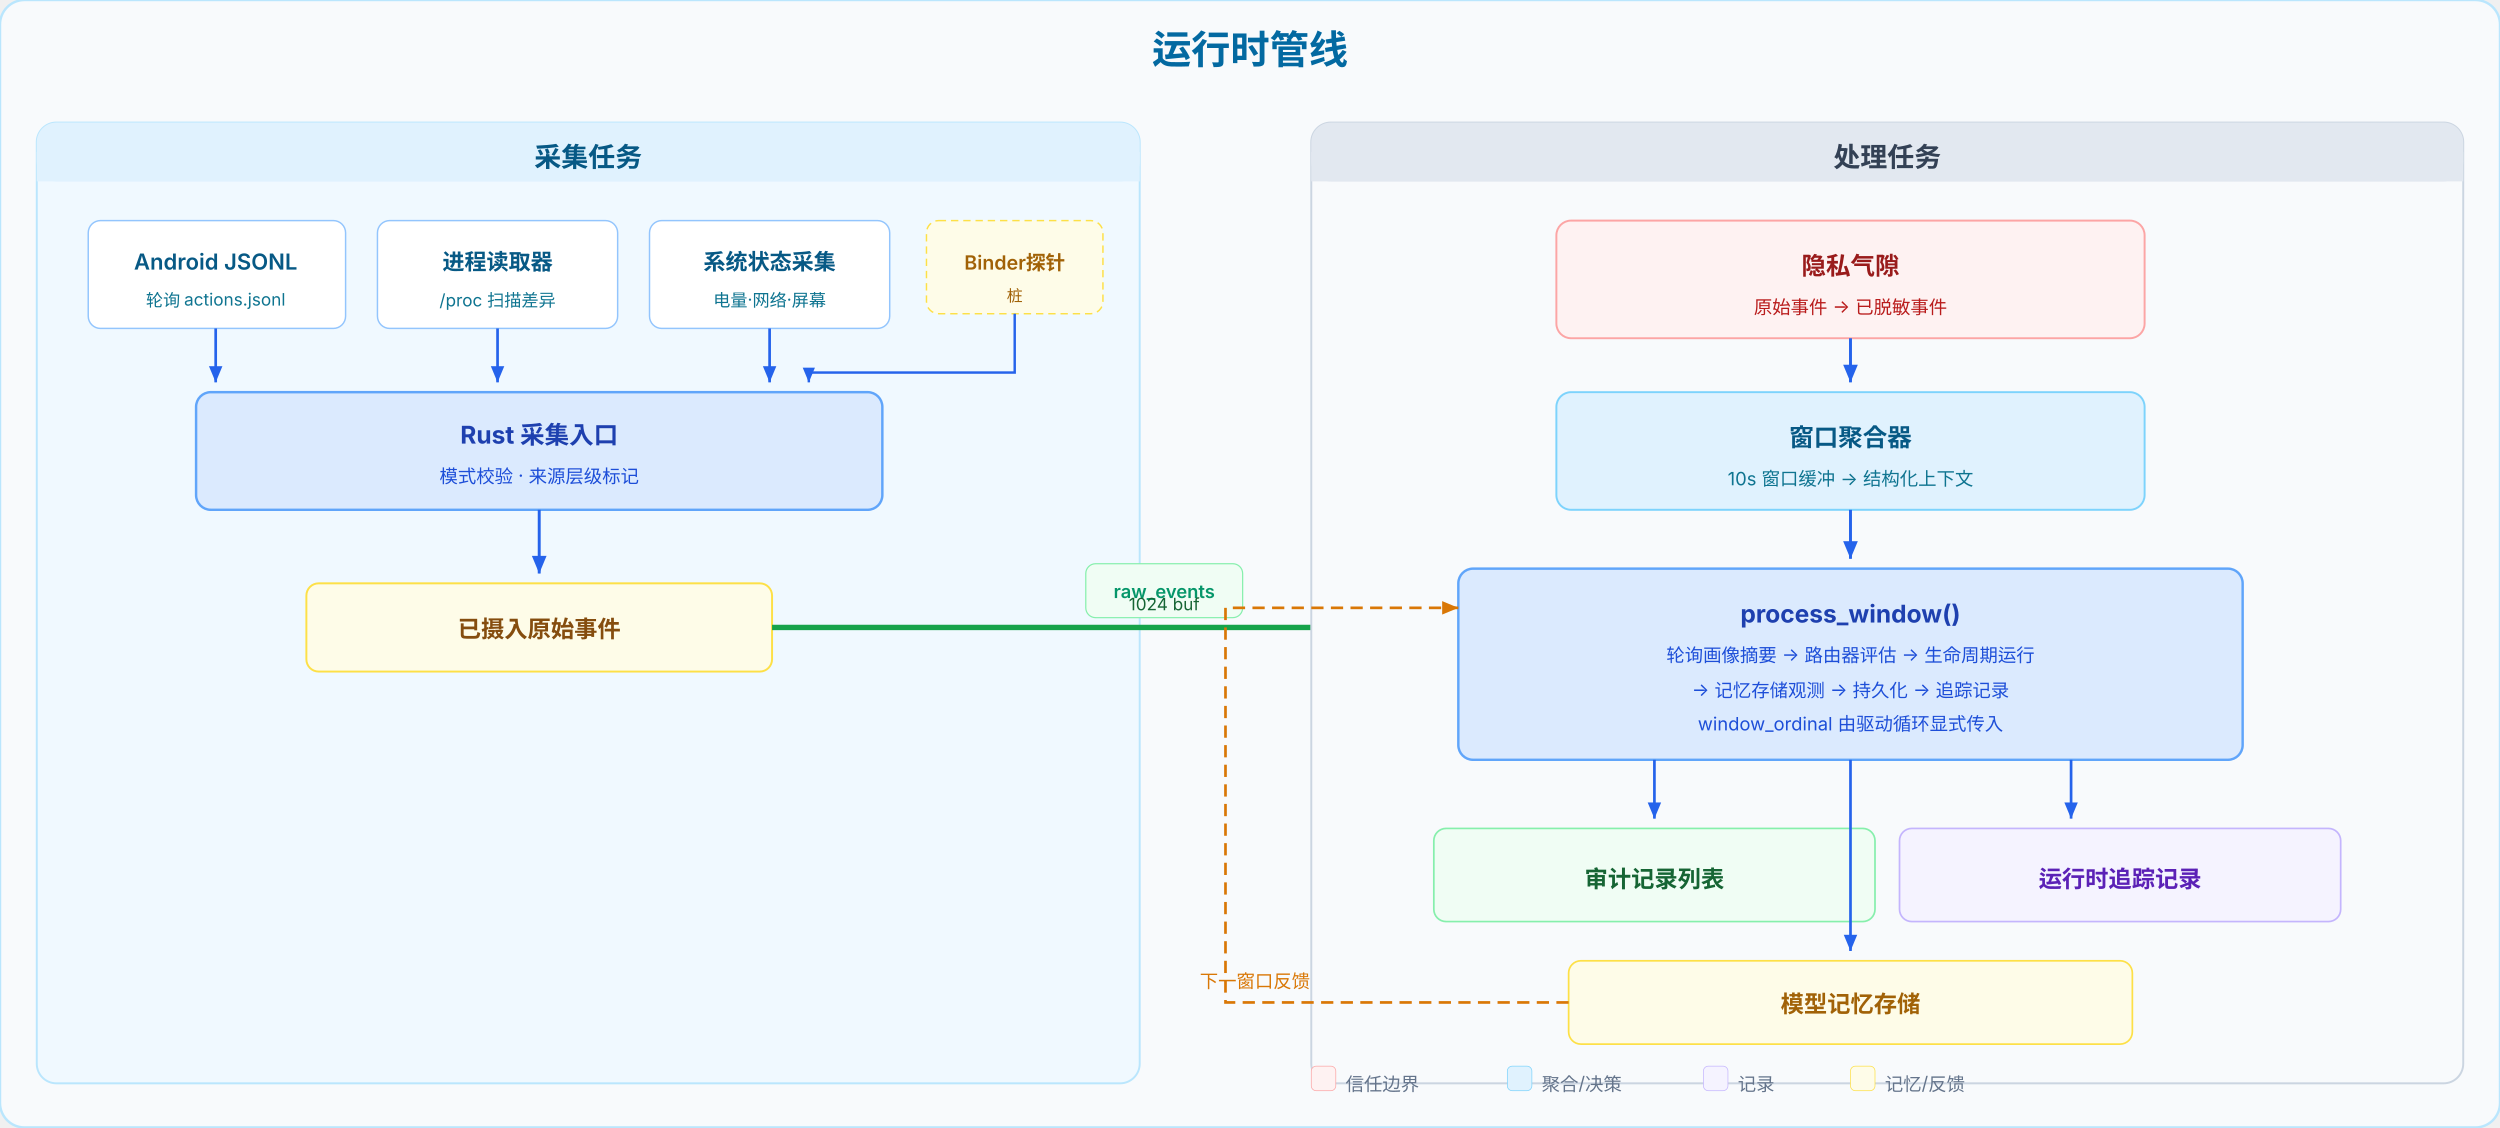
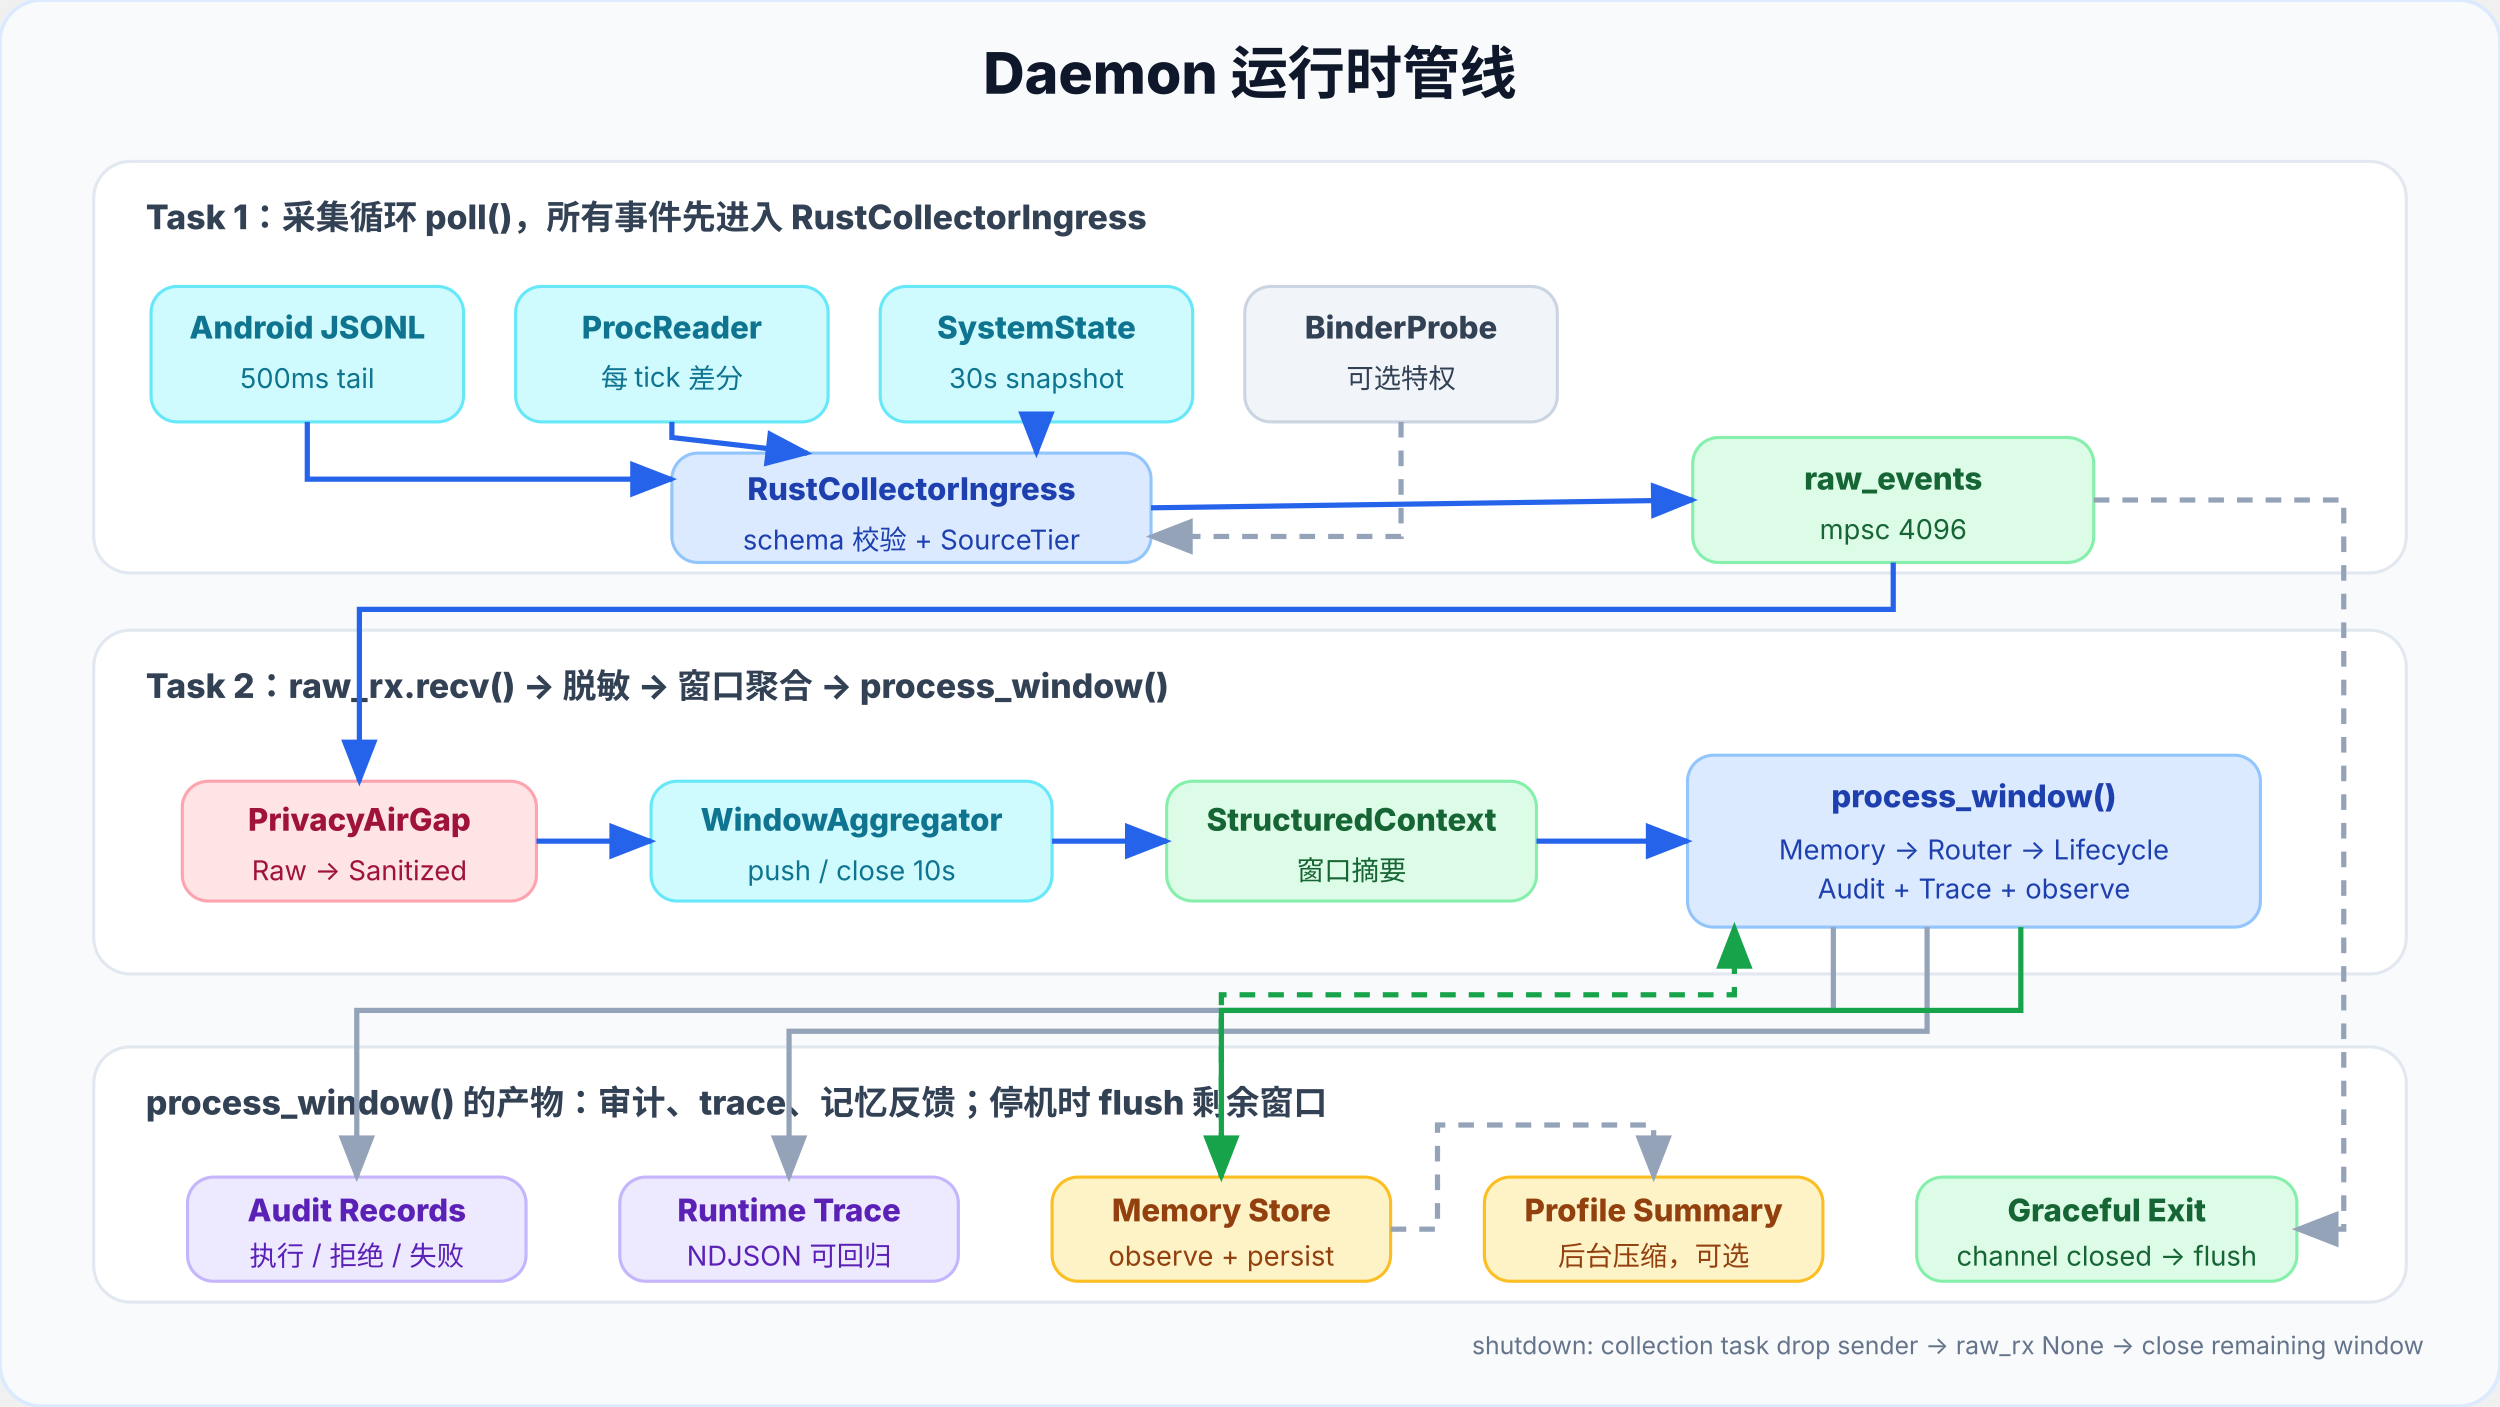
- <svg xmlns="http://www.w3.org/2000/svg" viewBox="0 0 1020 460" font-family="system-ui, -apple-system, sans-serif">
+ <svg xmlns="http://www.w3.org/2000/svg" viewBox="0 0 960 540">
  <defs>
-     <marker id="arrow" markerWidth="6" markerHeight="5" refX="6" refY="2.5" orient="auto">
-       <path d="M0,0 L6,2.5 L0,5 Z" fill="#2563eb" />
+     <marker id="arrow" markerWidth="9" markerHeight="7" refX="8" refY="3.5" orient="auto" markerUnits="strokeWidth">
+       <path d="M0,0 L9,3.5 L0,7 Z" fill="#2563eb" />
    </marker>
-     <marker id="arrowg" markerWidth="6" markerHeight="5" refX="6" refY="2.5" orient="auto">
-       <path d="M0,0 L6,2.5 L0,5 Z" fill="#16a34a" />
+     <marker id="arrow-muted" markerWidth="9" markerHeight="7" refX="8" refY="3.5" orient="auto" markerUnits="strokeWidth">
+       <path d="M0,0 L9,3.5 L0,7 Z" fill="#94a3b8" />
    </marker>
-     <marker id="arrowf" markerWidth="6" markerHeight="5" refX="6" refY="2.5" orient="auto">
-       <path d="M0,0 L6,2.5 L0,5 Z" fill="#d97706" />
+     <marker id="arrow-green" markerWidth="9" markerHeight="7" refX="8" refY="3.5" orient="auto" markerUnits="strokeWidth">
+       <path d="M0,0 L9,3.5 L0,7 Z" fill="#16a34a" />
    </marker>
+     <style>
+       text { font-family: system-ui, -apple-system, BlinkMacSystemFont, "Segoe UI", sans-serif; }
+       .title { font-size: 22px; font-weight: 800; fill: #0f172a; }
+       .lane-title { font-size: 13px; font-weight: 800; fill: #334155; }
+       .name { font-size: 12px; font-weight: 800; }
+       .desc { font-size: 10.5px; }
+       .tiny { font-size: 9.5px; }
+       .box { stroke-width: 1.2; }
+       .dashed { stroke-dasharray: 6 5; }
+     </style>
  </defs>
-   <rect width="1020" height="460" rx="10" fill="#f8fafc" stroke="#bae6fd" stroke-width="1" />
-   <text x="510" y="26" text-anchor="middle" font-size="16" font-weight="700" fill="#0369a1">运行时管线</text>
-   <rect x="15" y="50" width="450" height="392" rx="8" fill="#f0f9ff" stroke="#bae6fd" stroke-width="0.8" />
-   <rect x="15" y="50" width="450" height="24" rx="8" fill="#e0f2fe" />
-   <rect x="15" y="62" width="450" height="12" fill="#e0f2fe" />
-   <text x="240" y="68" text-anchor="middle" font-size="11" font-weight="700" fill="#075985">采集任务</text>
-   <rect x="36" y="90" width="105" height="44" rx="5" fill="#fff" stroke="#93c5fd" stroke-width="0.6" />
-   <text x="88" y="110" text-anchor="middle" font-size="9" font-weight="600" fill="#075985">Android JSONL</text>
-   <text x="88" y="125" text-anchor="middle" font-size="7" fill="#0e7490">轮询 actions.jsonl</text>
-   <rect x="154" y="90" width="98" height="44" rx="5" fill="#fff" stroke="#93c5fd" stroke-width="0.6" />
-   <text x="203" y="110" text-anchor="middle" font-size="9" font-weight="600" fill="#075985">进程读取器</text>
-   <text x="203" y="125" text-anchor="middle" font-size="7" fill="#0e7490">/proc 扫描差异</text>
-   <rect x="265" y="90" width="98" height="44" rx="5" fill="#fff" stroke="#93c5fd" stroke-width="0.6" />
-   <text x="314" y="110" text-anchor="middle" font-size="9" font-weight="600" fill="#075985">系统状态采集</text>
-   <text x="314" y="125" text-anchor="middle" font-size="7" fill="#0e7490">电量·网络·屏幕</text>
-   <rect x="378" y="90" width="72" height="38" rx="5" fill="#fefce8" stroke="#fde047" stroke-width="0.6" stroke-dasharray="3,2" />
-   <text x="414" y="110" text-anchor="middle" font-size="8" font-weight="600" fill="#a16207">Binder探针</text>
-   <text x="414" y="123" text-anchor="middle" font-size="6.5" fill="#a16207">桩</text>
-   <line x1="88" y1="134" x2="88" y2="156" stroke="#2563eb" stroke-width="1.1" marker-end="url(#arrow)" />
-   <line x1="203" y1="134" x2="203" y2="156" stroke="#2563eb" stroke-width="1.1" marker-end="url(#arrow)" />
-   <line x1="314" y1="134" x2="314" y2="156" stroke="#2563eb" stroke-width="1.1" marker-end="url(#arrow)" />
-   <path d="M414,128 L414,152 L330,152 L330,156" fill="none" stroke="#2563eb" stroke-width="1" marker-end="url(#arrow)" />
-   <rect x="80" y="160" width="280" height="48" rx="6" fill="#dbeafe" stroke="#60a5fa" stroke-width="1" />
-   <text x="220" y="181" text-anchor="middle" font-size="10" font-weight="700" fill="#1e40af">Rust 采集入口</text>
-   <text x="220" y="197" text-anchor="middle" font-size="7.5" fill="#1d4ed8">模式校验 · 来源层级标记</text>
-   <line x1="220" y1="208" x2="220" y2="234" stroke="#2563eb" stroke-width="1.2" marker-end="url(#arrow)" />
-   <rect x="125" y="238" width="190" height="36" rx="5" fill="#fefce8" stroke="#fde047" stroke-width="0.8" />
-   <text x="220" y="260" text-anchor="middle" font-size="9.5" font-weight="600" fill="#854d0e">已摄入原始事件</text>
-   <path d="M315,256 L635,256" stroke="#16a34a" stroke-width="2.2" marker-end="url(#arrowg)" />
-   <rect x="443" y="230" width="64" height="22" rx="4" fill="#f0fdf4" stroke="#86efac" stroke-width="0.5" />
-   <text x="475" y="244" text-anchor="middle" font-size="7.5" font-weight="600" fill="#059669">raw_events</text>
-   <text x="475" y="249" text-anchor="middle" font-size="7" fill="#166534">1024 buf</text>
-   <rect x="535" y="50" width="470" height="392" rx="8" fill="#f8fafc" stroke="#cbd5e1" stroke-width="0.8" />
-   <rect x="535" y="50" width="470" height="24" rx="8" fill="#e2e8f0" />
-   <rect x="535" y="62" width="470" height="12" fill="#e2e8f0" />
-   <text x="770" y="68" text-anchor="middle" font-size="11" font-weight="700" fill="#334155">处理任务</text>
-   <rect x="635" y="90" width="240" height="48" rx="6" fill="#fef2f2" stroke="#fca5a5" stroke-width="0.8" />
-   <text x="755" y="112" text-anchor="middle" font-size="10" font-weight="700" fill="#991b1b">隐私气隙</text>
-   <text x="755" y="128" text-anchor="middle" font-size="7.5" fill="#b91c1c">原始事件 → 已脱敏事件</text>
-   <line x1="755" y1="138" x2="755" y2="156" stroke="#2563eb" stroke-width="1.2" marker-end="url(#arrow)" />
-   <rect x="635" y="160" width="240" height="48" rx="6" fill="#e0f2fe" stroke="#7dd3fc" stroke-width="0.8" />
-   <text x="755" y="182" text-anchor="middle" font-size="10" font-weight="700" fill="#075985">窗口聚合器</text>
-   <text x="755" y="198" text-anchor="middle" font-size="7.5" fill="#0e7490">10s 窗口缓冲 → 结构化上下文</text>
-   <line x1="755" y1="208" x2="755" y2="228" stroke="#2563eb" stroke-width="1.2" marker-end="url(#arrow)" />
-   <rect x="595" y="232" width="320" height="78" rx="6" fill="#dbeafe" stroke="#60a5fa" stroke-width="1" />
-   <text x="755" y="254" text-anchor="middle" font-size="10" font-weight="700" fill="#1e40af">process_window()</text>
-   <text x="755" y="270" text-anchor="middle" font-size="7.5" fill="#1d4ed8">轮询画像摘要 → 路由器评估 → 生命周期运行</text>
-   <text x="755" y="284" text-anchor="middle" font-size="7.5" fill="#1d4ed8">→ 记忆存储观测 → 持久化 → 追踪记录</text>
-   <text x="755" y="298" text-anchor="middle" font-size="7.5" fill="#1d4ed8">window_ordinal 由驱动循环显式传入</text>
-   <line x1="675" y1="310" x2="675" y2="334" stroke="#2563eb" stroke-width="1.1" marker-end="url(#arrow)" />
-   <line x1="845" y1="310" x2="845" y2="334" stroke="#2563eb" stroke-width="1.1" marker-end="url(#arrow)" />
-   <rect x="585" y="338" width="180" height="38" rx="5" fill="#f0fdf4" stroke="#86efac" stroke-width="0.7" />
-   <text x="675" y="362" text-anchor="middle" font-size="9.5" font-weight="600" fill="#166534">审计记录列表</text>
-   <rect x="775" y="338" width="180" height="38" rx="5" fill="#f5f3ff" stroke="#c4b5fd" stroke-width="0.7" />
-   <text x="865" y="362" text-anchor="middle" font-size="9.5" font-weight="600" fill="#5b21b6">运行时追踪记录</text>
-   <line x1="755" y1="310" x2="755" y2="388" stroke="#2563eb" stroke-width="1.1" marker-end="url(#arrow)" />
-   <rect x="640" y="392" width="230" height="34" rx="5" fill="#fefce8" stroke="#fde047" stroke-width="0.7" />
-   <text x="755" y="413" text-anchor="middle" font-size="9.5" font-weight="600" fill="#a16207">模型记忆存储</text>
-   <path d="M640,409 L500,409 L500,248 L595,248" fill="none" stroke="#d97706" stroke-width="1.1" stroke-dasharray="5,3" marker-end="url(#arrowf)" />
-   <text x="512" y="403" text-anchor="middle" font-size="7.5" fill="#d97706">下一窗口反馈</text>
-   <rect x="535" y="435" width="10" height="10" rx="2" fill="#fef2f2" stroke="#fca5a5" stroke-width="0.3" />
-   <text x="549" y="445" font-size="7.5" fill="#64748b">信任边界</text>
-   <rect x="615" y="435" width="10" height="10" rx="2" fill="#e0f2fe" stroke="#7dd3fc" stroke-width="0.3" />
-   <text x="629" y="445" font-size="7.5" fill="#64748b">聚合/决策</text>
-   <rect x="695" y="435" width="10" height="10" rx="2" fill="#f5f3ff" stroke="#c4b5fd" stroke-width="0.3" />
-   <text x="709" y="445" font-size="7.5" fill="#64748b">记录</text>
-   <rect x="755" y="435" width="10" height="10" rx="2" fill="#fefce8" stroke="#fde047" stroke-width="0.3" />
-   <text x="769" y="445" font-size="7.5" fill="#64748b">记忆/反馈</text>
+   <rect width="960" height="540" rx="16" fill="#f8fafc" stroke="#dbeafe" stroke-width="1.4" />
+   <text x="480" y="36" text-anchor="middle" class="title">Daemon 运行时管线</text>
+   <rect x="36" y="62" width="888" height="158" rx="14" fill="#ffffff" stroke="#e2e8f0" stroke-width="1.2" />
+   <text x="56" y="88" class="lane-title">Task 1：采集循环 poll()，所有事件先进入 RustCollectorIngress</text>
+   <rect x="58" y="110" width="120" height="52" rx="10" fill="#cffafe" stroke="#67e8f9" class="box" />
+   <text x="118" y="130" text-anchor="middle" class="name" fill="#0e7490">Android JSONL</text>
+   <text x="118" y="149" text-anchor="middle" class="desc" fill="#0e7490">500ms tail</text>
+   <rect x="198" y="110" width="120" height="52" rx="10" fill="#cffafe" stroke="#67e8f9" class="box" />
+   <text x="258" y="130" text-anchor="middle" class="name" fill="#0e7490">ProcReader</text>
+   <text x="258" y="149" text-anchor="middle" class="desc" fill="#0e7490">每 tick 差分</text>
+   <rect x="338" y="110" width="120" height="52" rx="10" fill="#cffafe" stroke="#67e8f9" class="box" />
+   <text x="398" y="130" text-anchor="middle" class="name" fill="#0e7490">SystemState</text>
+   <text x="398" y="149" text-anchor="middle" class="desc" fill="#0e7490">30s snapshot</text>
+   <rect x="478" y="110" width="120" height="52" rx="10" fill="#f1f5f9" stroke="#cbd5e1" class="box" />
+   <text x="538" y="130" text-anchor="middle" class="name" fill="#334155">BinderProbe</text>
+   <text x="538" y="149" text-anchor="middle" class="desc" fill="#334155">可选特权</text>
+   <rect x="258" y="174" width="184" height="42" rx="10" fill="#dbeafe" stroke="#93c5fd" class="box" />
+   <text x="350" y="192" text-anchor="middle" class="name" fill="#1e40af">RustCollectorIngress</text>
+   <text x="350" y="211" text-anchor="middle" class="desc" fill="#1e40af">schema 校验 + SourceTier</text>
+   <rect x="650" y="168" width="154" height="48" rx="10" fill="#dcfce7" stroke="#86efac" class="box" />
+   <text x="727" y="188" text-anchor="middle" class="name" fill="#166534">raw_events</text>
+   <text x="727" y="207" text-anchor="middle" class="desc" fill="#166534">mpsc 4096</text>
+   <path d="M118,162 L118,184 L258,184" fill="none" stroke="#2563eb" stroke-width="2" marker-end="url(#arrow)" />
+   <path d="M258,162 L258,168 L310,174" fill="none" stroke="#2563eb" stroke-width="2" marker-end="url(#arrow)" />
+   <path d="M398,162 L398,174" fill="none" stroke="#2563eb" stroke-width="2" marker-end="url(#arrow)" />
+   <path d="M538,162 L538,206 L442,206" fill="none" stroke="#94a3b8" stroke-width="2" class="dashed" marker-end="url(#arrow-muted)" />
+   <line x1="442" y1="195" x2="650" y2="192" stroke="#2563eb" stroke-width="2" marker-end="url(#arrow)" />
+   <rect x="36" y="242" width="888" height="132" rx="14" fill="#ffffff" stroke="#e2e8f0" stroke-width="1.2" />
+   <text x="56" y="268" class="lane-title">Task 2：raw_rx.recv() → 脱敏 → 窗口聚合 → process_window()</text>
+   <rect x="70" y="300" width="136" height="46" rx="10" fill="#ffe4e6" stroke="#fda4af" class="box" />
+   <text x="138" y="319" text-anchor="middle" class="name" fill="#9f1239">PrivacyAirGap</text>
+   <text x="138" y="338" text-anchor="middle" class="desc" fill="#9f1239">Raw → Sanitized</text>
+   <rect x="250" y="300" width="154" height="46" rx="10" fill="#cffafe" stroke="#67e8f9" class="box" />
+   <text x="327" y="319" text-anchor="middle" class="name" fill="#0e7490">WindowAggregator</text>
+   <text x="327" y="338" text-anchor="middle" class="desc" fill="#0e7490">push / close 10s</text>
+   <rect x="448" y="300" width="142" height="46" rx="10" fill="#dcfce7" stroke="#86efac" class="box" />
+   <text x="519" y="319" text-anchor="middle" class="name" fill="#166534">StructuredContext</text>
+   <text x="519" y="338" text-anchor="middle" class="desc" fill="#166534">窗口摘要</text>
+   <rect x="648" y="290" width="220" height="66" rx="10" fill="#dbeafe" stroke="#93c5fd" class="box" />
+   <text x="758" y="310" text-anchor="middle" class="name" fill="#1e40af">process_window()</text>
+   <text x="758" y="330" text-anchor="middle" class="desc" fill="#1e40af">Memory → Router → Lifecycle</text>
+   <text x="758" y="345" text-anchor="middle" class="desc" fill="#1e40af">Audit + Trace + observe</text>
+   <path d="M727,216 L727,234 L138,234 L138,300" fill="none" stroke="#2563eb" stroke-width="2" marker-end="url(#arrow)" />
+   <line x1="206" y1="323" x2="250" y2="323" stroke="#2563eb" stroke-width="2" marker-end="url(#arrow)" />
+   <line x1="404" y1="323" x2="448" y2="323" stroke="#2563eb" stroke-width="2" marker-end="url(#arrow)" />
+   <line x1="590" y1="323" x2="648" y2="323" stroke="#2563eb" stroke-width="2" marker-end="url(#arrow)" />
+   <rect x="36" y="402" width="888" height="98" rx="14" fill="#ffffff" stroke="#e2e8f0" stroke-width="1.2" />
+   <text x="56" y="428" class="lane-title">process_window() 的产物：审计、trace、记忆反馈；停机时 flush 剩余窗口</text>
+   <rect x="72" y="452" width="130" height="40" rx="10" fill="#ede9fe" stroke="#c4b5fd" class="box" />
+   <text x="137" y="469" text-anchor="middle" class="name" fill="#5b21b6">Audit Records</text>
+   <text x="137" y="486" text-anchor="middle" class="desc" fill="#5b21b6">执行 / 拒绝 / 失败</text>
+   <rect x="238" y="452" width="130" height="40" rx="10" fill="#ede9fe" stroke="#c4b5fd" class="box" />
+   <text x="303" y="469" text-anchor="middle" class="name" fill="#5b21b6">Runtime Trace</text>
+   <text x="303" y="486" text-anchor="middle" class="desc" fill="#5b21b6">NDJSON 可回归</text>
+   <rect x="404" y="452" width="130" height="40" rx="10" fill="#fef3c7" stroke="#fbbf24" class="box" />
+   <text x="469" y="469" text-anchor="middle" class="name" fill="#92400e">Memory Store</text>
+   <text x="469" y="486" text-anchor="middle" class="desc" fill="#92400e">observe + persist</text>
+   <rect x="570" y="452" width="130" height="40" rx="10" fill="#fef3c7" stroke="#fbbf24" class="box" />
+   <text x="635" y="469" text-anchor="middle" class="name" fill="#92400e">Profile Summary</text>
+   <text x="635" y="486" text-anchor="middle" class="desc" fill="#92400e">后台压缩，可选</text>
+   <rect x="736" y="452" width="146" height="40" rx="10" fill="#dcfce7" stroke="#86efac" class="box" />
+   <text x="809" y="469" text-anchor="middle" class="name" fill="#166534">Graceful Exit</text>
+   <text x="809" y="486" text-anchor="middle" class="desc" fill="#166534">channel closed → flush</text>
+   <path d="M704,356 L704,388 L137,388 L137,452" fill="none" stroke="#94a3b8" stroke-width="2" marker-end="url(#arrow-muted)" />
+   <path d="M740,356 L740,396 L303,396 L303,452" fill="none" stroke="#94a3b8" stroke-width="2" marker-end="url(#arrow-muted)" />
+   <path d="M776,356 L776,388 L469,388 L469,452" fill="none" stroke="#16a34a" stroke-width="2" marker-end="url(#arrow-green)" />
+   <path d="M469,452 L469,382 L666,382 L666,356" fill="none" stroke="#16a34a" stroke-width="2" class="dashed" marker-end="url(#arrow-green)" />
+   <path d="M534,472 L552,472 L552,432 L635,432 L635,452" fill="none" stroke="#94a3b8" stroke-width="2" class="dashed" marker-end="url(#arrow-muted)" />
+   <path d="M804,192 L900,192 L900,472 L882,472" fill="none" stroke="#94a3b8" stroke-width="2" class="dashed" marker-end="url(#arrow-muted)" />
+   <text x="748" y="520" text-anchor="middle" class="tiny" fill="#64748b">shutdown: collection task drop sender → raw_rx None → close remaining window</text>
</svg>
